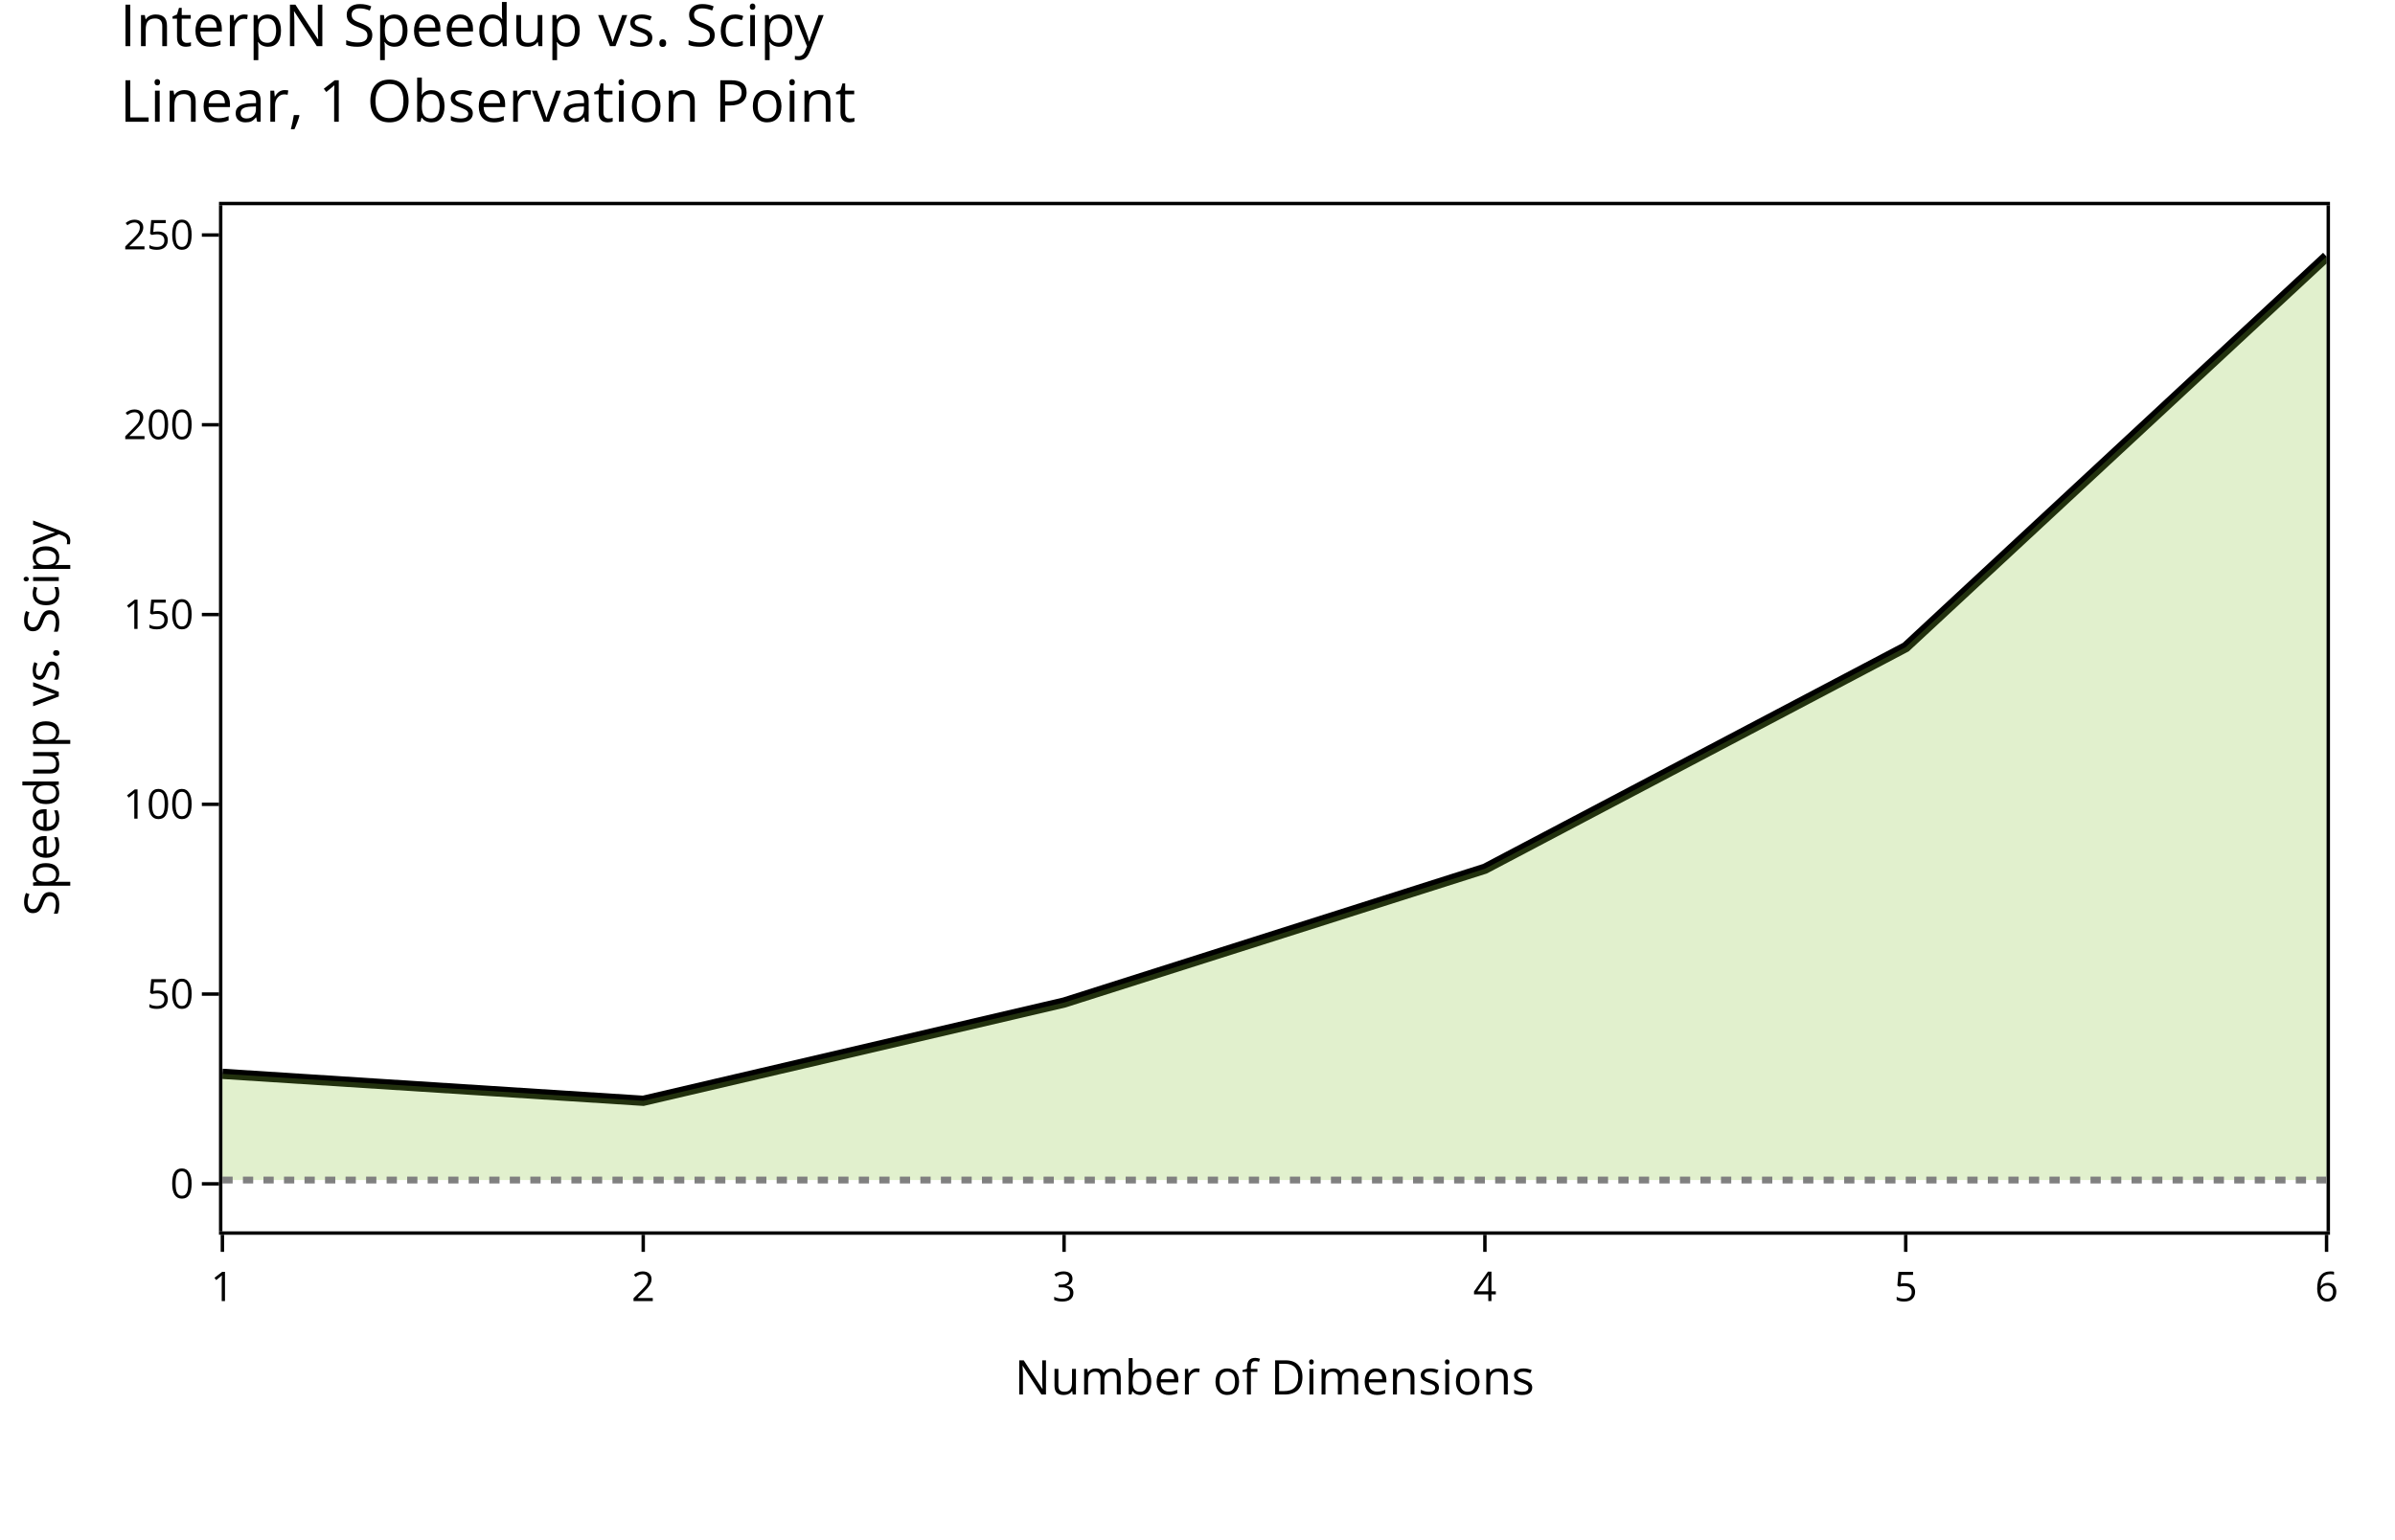
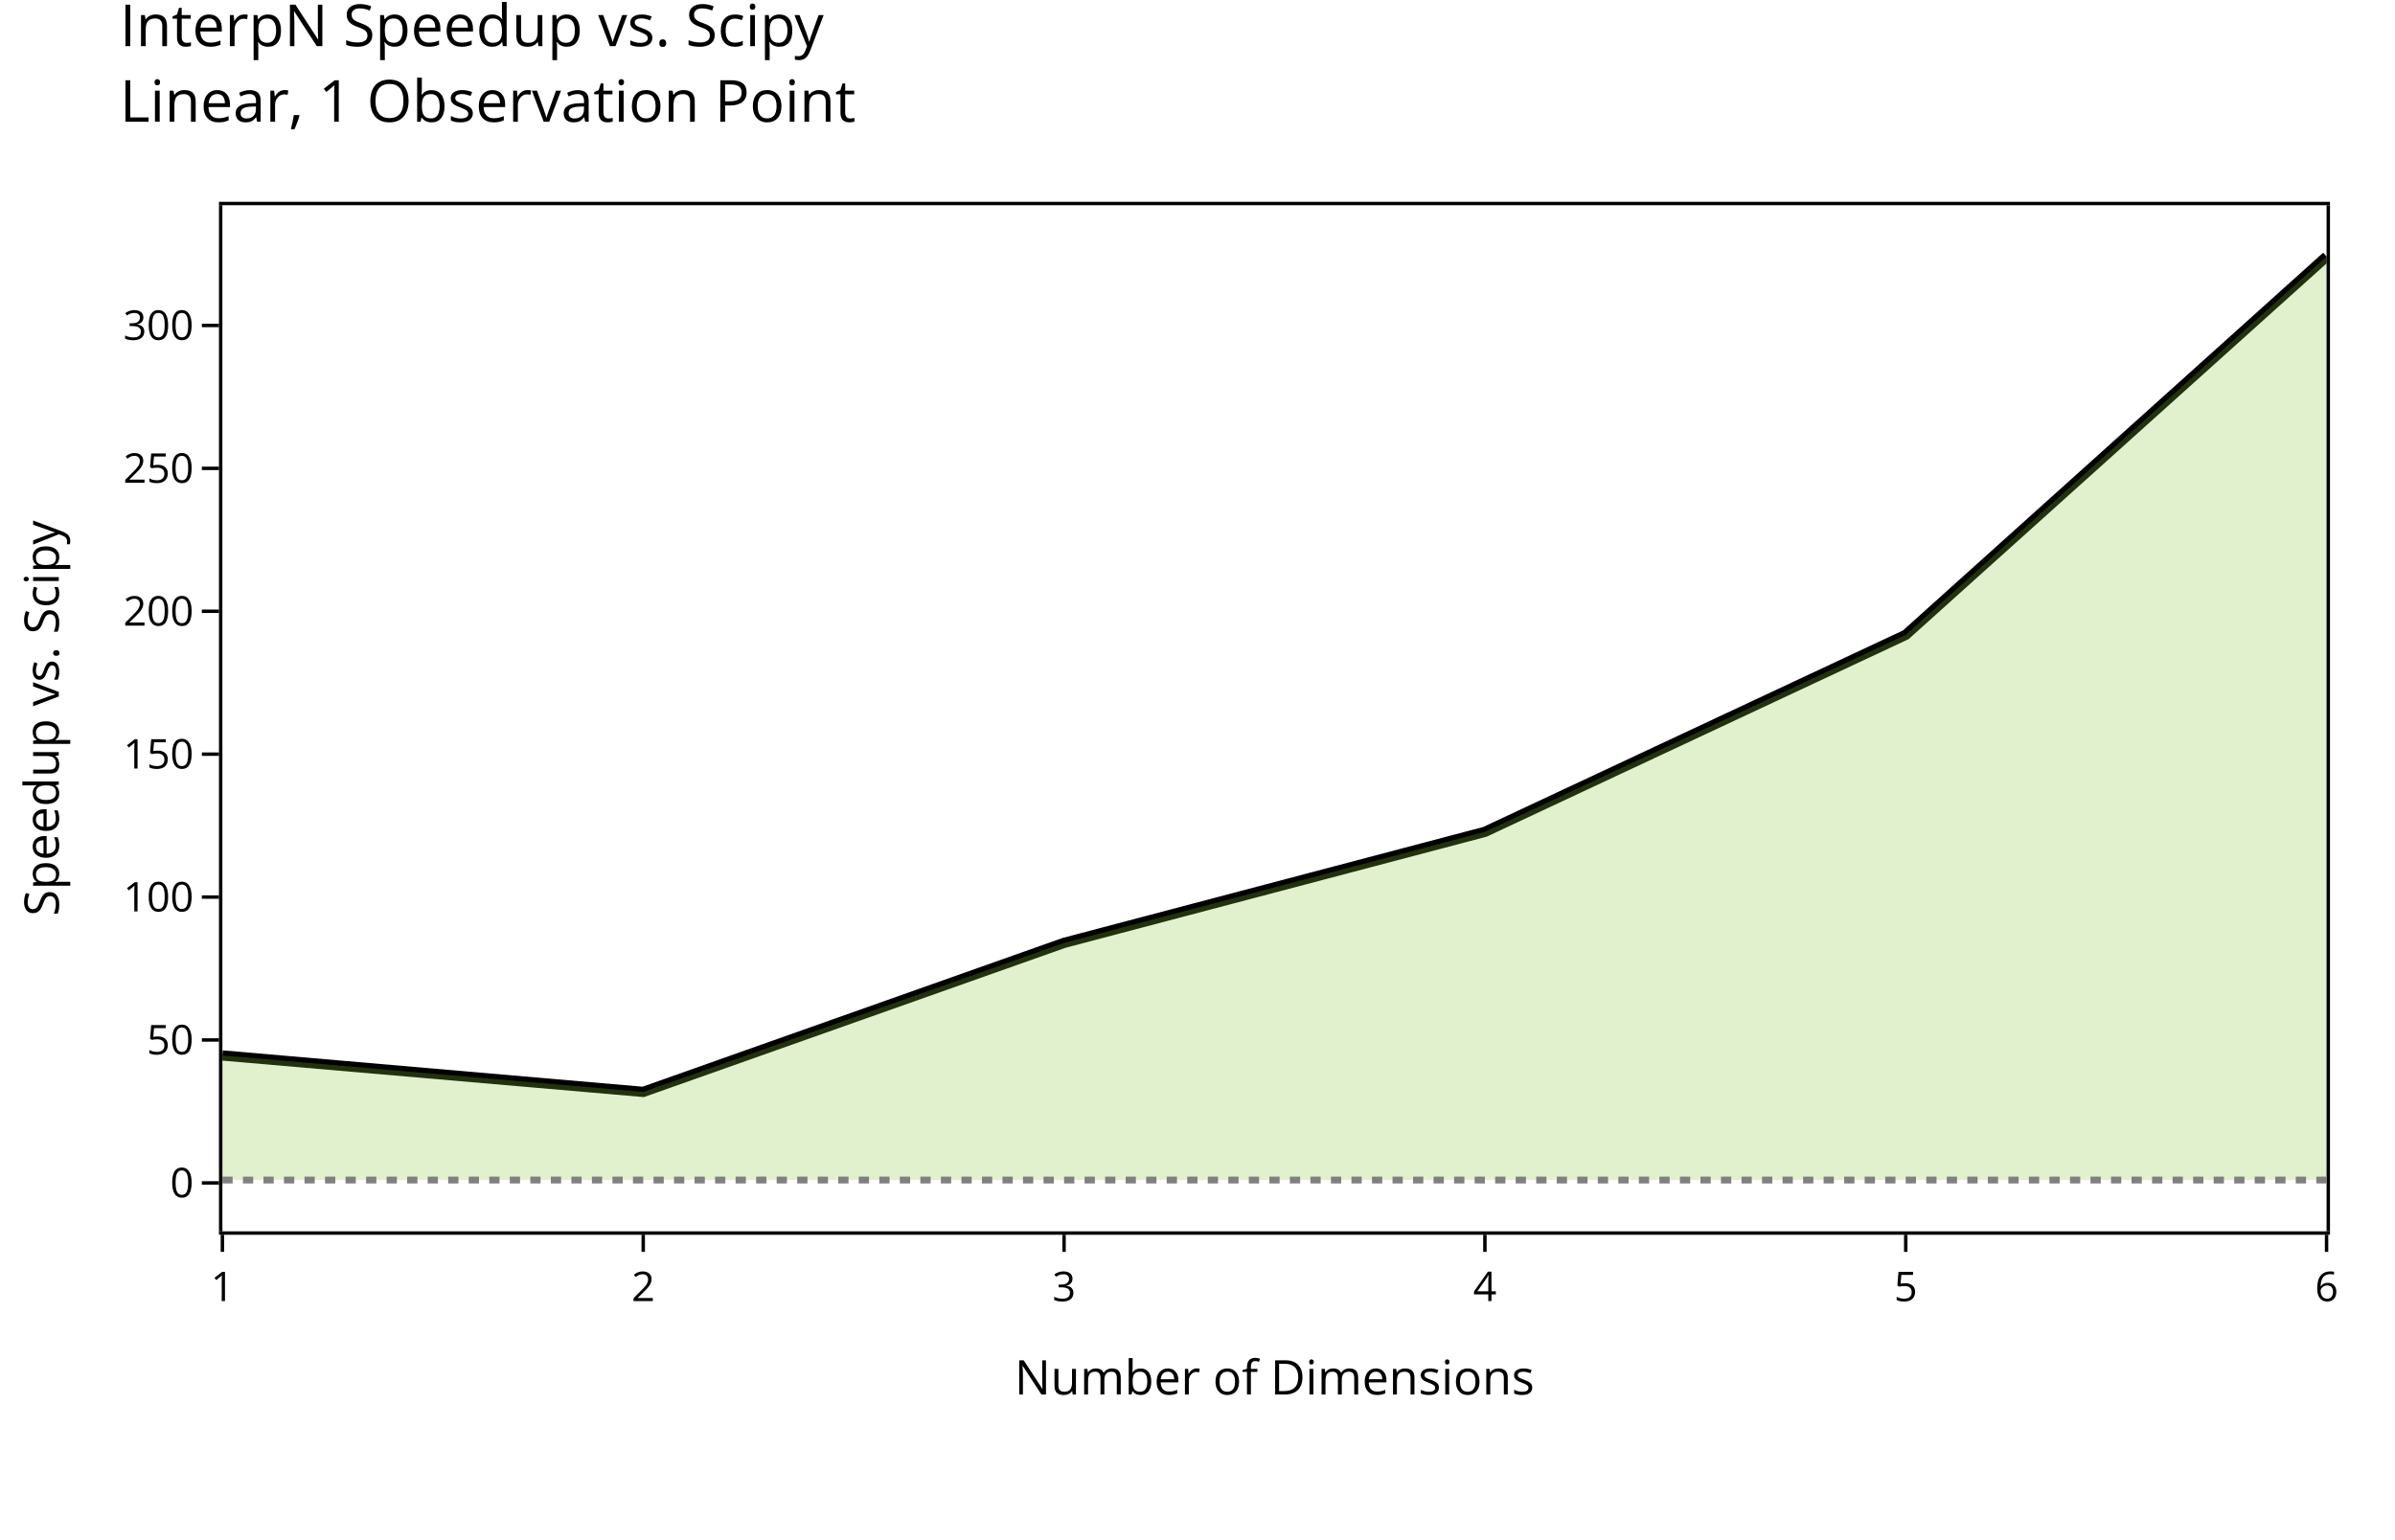
<svg xmlns="http://www.w3.org/2000/svg" class="main-svg" width="700" height="450" style="" viewBox="0 0 700 450">
  <rect x="0" y="0" width="700" height="450" style="fill: rgb(0, 0, 0); fill-opacity: 0;" />
-   <defs id="defs-10e224">
+   <defs id="defs-dfb85d">
    <g class="clips">
-       <clipPath id="clip10e224xyplot" class="plotclip">
+       <clipPath id="clipdfb85dxyplot" class="plotclip">
        <rect width="615" height="300" />
      </clipPath>
-       <clipPath class="axesclip" id="clip10e224x">
+       <clipPath class="axesclip" id="clipdfb85dx">
        <rect x="65" y="0" width="615" height="450" />
      </clipPath>
-       <clipPath class="axesclip" id="clip10e224y">
+       <clipPath class="axesclip" id="clipdfb85dy">
        <rect x="0" y="60" width="700" height="300" />
      </clipPath>
-       <clipPath class="axesclip" id="clip10e224xy">
+       <clipPath class="axesclip" id="clipdfb85dxy">
        <rect x="65" y="60" width="615" height="300" />
      </clipPath>
    </g>
    <g class="gradients" />
    <g class="patterns" />
  </defs>
  <g class="bglayer">
    <rect class="bg" x="65" y="60" width="615" height="300" style="fill: rgb(0, 0, 0); fill-opacity: 0; stroke-width: 0;" />
  </g>
  <g class="layer-below">
    <g class="imagelayer" />
    <g class="shapelayer" />
  </g>
  <g class="cartesianlayer">
    <g class="subplot xy">
      <g class="layer-subplot">
        <g class="shapelayer" />
        <g class="imagelayer" />
      </g>
      <g class="minor-gridlayer">
        <g class="x" />
        <g class="y" />
      </g>
      <g class="gridlayer">
        <g class="x" />
        <g class="y" />
      </g>
      <g class="zerolinelayer" />
      <g class="layer-between">
        <g class="shapelayer" />
        <g class="imagelayer" />
      </g>
      <path class="xlines-below" />
      <path class="ylines-below" />
      <g class="overlines-below" />
      <g class="xaxislayer-below" />
      <g class="yaxislayer-below" />
      <g class="overaxes-below" />
      <g class="overplot">
-         <g class="xy" transform="translate(65,60)" clip-path="url(#clip10e224xyplot)">
+         <g class="xy" transform="translate(65,60)" clip-path="url(#clipdfb85dxyplot)">
          <g class="scatterlayer mlayer">
-             <g class="trace scatter tracec9d41a" style="stroke-miterlimit: 2; opacity: 1;">
+             <g class="trace scatter trace67a516" style="stroke-miterlimit: 2; opacity: 1;">
              <g class="fills" />
              <g class="errorbars" />
              <g class="lines">
-                 <path class="js-line" d="M0,253.95L123,261.83L246,233.11L369,193.99L492,129.2L615,15" style="vector-effect: none; fill: none; stroke: rgb(0, 0, 0); stroke-opacity: 1; stroke-width: 3px; opacity: 1;" />
+                 <path class="js-line" d="M0,248.58L123,259.23L246,215.66L369,183.2L492,125.6L615,15" style="vector-effect: none; fill: none; stroke: rgb(0, 0, 0); stroke-opacity: 1; stroke-width: 3px; opacity: 1;" />
              </g>
              <g class="points" />
              <g class="text" />
            </g>
-             <g class="trace scatter tracebac575" style="stroke-miterlimit: 2; opacity: 1;">
+             <g class="trace scatter trace555cb8" style="stroke-miterlimit: 2; opacity: 1;">
              <g class="fills">
                <g>
-                   <path class="js-fill" d="M0,253.95L123,261.83L246,233.11L369,193.99L492,129.2L615,15L615,285L0,285Z" style="fill: rgb(139, 196, 59); fill-opacity: 0.25; stroke-width: 0;" />
+                   <path class="js-fill" d="M0,248.58L123,259.23L246,215.66L369,183.2L492,125.6L615,15L615,285L0,285Z" style="fill: rgb(139, 196, 59); fill-opacity: 0.25; stroke-width: 0;" />
                </g>
              </g>
              <g class="errorbars" />
              <g class="lines">
-                 <path class="js-line" d="M0,253.95L123,261.83L246,233.11L369,193.99L492,129.2L615,15L615,285L0,285" style="vector-effect: none; fill: none; stroke: rgb(239, 85, 59); stroke-opacity: 1; stroke-width: 0px; opacity: 1;" />
+                 <path class="js-line" d="M0,248.58L123,259.23L246,215.66L369,183.2L492,125.6L615,15L615,285L0,285" style="vector-effect: none; fill: none; stroke: rgb(239, 85, 59); stroke-opacity: 1; stroke-width: 0px; opacity: 1;" />
              </g>
              <g class="points" />
              <g class="text" />
            </g>
          </g>
        </g>
      </g>
      <path class="xlines-above crisp" d="M64,360.5H681M64,59.5H681" style="fill: none; stroke-width: 1px; stroke: rgb(0, 0, 0); stroke-opacity: 1;" />
      <path class="ylines-above crisp" d="M64.5,60V360M680.5,60V360" style="fill: none; stroke-width: 1px; stroke: rgb(0, 0, 0); stroke-opacity: 1;" />
      <g class="overlines-above" />
      <g class="xaxislayer-above">
        <path class="xtick ticks crisp" d="M0,361v5" transform="translate(65,0)" style="stroke: rgb(0, 0, 0); stroke-opacity: 1; stroke-width: 1px;" />
        <path class="xtick ticks crisp" d="M0,361v5" transform="translate(188,0)" style="stroke: rgb(0, 0, 0); stroke-opacity: 1; stroke-width: 1px;" />
        <path class="xtick ticks crisp" d="M0,361v5" transform="translate(311,0)" style="stroke: rgb(0, 0, 0); stroke-opacity: 1; stroke-width: 1px;" />
        <path class="xtick ticks crisp" d="M0,361v5" transform="translate(434,0)" style="stroke: rgb(0, 0, 0); stroke-opacity: 1; stroke-width: 1px;" />
        <path class="xtick ticks crisp" d="M0,361v5" transform="translate(557,0)" style="stroke: rgb(0, 0, 0); stroke-opacity: 1; stroke-width: 1px;" />
        <path class="xtick ticks crisp" d="M0,361v5" transform="translate(680,0)" style="stroke: rgb(0, 0, 0); stroke-opacity: 1; stroke-width: 1px;" />
        <g class="xtick">
          <text text-anchor="middle" x="0" y="380.4" transform="translate(65,0)" style="font-family: 'Open Sans', verdana, arial, sans-serif; font-size: 12px; fill: rgb(0, 0, 0); fill-opacity: 1; white-space: pre; opacity: 1;">1</text>
        </g>
        <g class="xtick">
          <text text-anchor="middle" x="0" y="380.4" style="font-family: 'Open Sans', verdana, arial, sans-serif; font-size: 12px; fill: rgb(0, 0, 0); fill-opacity: 1; white-space: pre; opacity: 1;" transform="translate(188,0)">2</text>
        </g>
        <g class="xtick">
          <text text-anchor="middle" x="0" y="380.4" style="font-family: 'Open Sans', verdana, arial, sans-serif; font-size: 12px; fill: rgb(0, 0, 0); fill-opacity: 1; white-space: pre; opacity: 1;" transform="translate(311,0)">3</text>
        </g>
        <g class="xtick">
          <text text-anchor="middle" x="0" y="380.4" style="font-family: 'Open Sans', verdana, arial, sans-serif; font-size: 12px; fill: rgb(0, 0, 0); fill-opacity: 1; white-space: pre; opacity: 1;" transform="translate(434,0)">4</text>
        </g>
        <g class="xtick">
          <text text-anchor="middle" x="0" y="380.4" style="font-family: 'Open Sans', verdana, arial, sans-serif; font-size: 12px; fill: rgb(0, 0, 0); fill-opacity: 1; white-space: pre; opacity: 1;" transform="translate(557,0)">5</text>
        </g>
        <g class="xtick">
          <text text-anchor="middle" x="0" y="380.4" style="font-family: 'Open Sans', verdana, arial, sans-serif; font-size: 12px; fill: rgb(0, 0, 0); fill-opacity: 1; white-space: pre; opacity: 1;" transform="translate(680,0)">6</text>
        </g>
      </g>
      <g class="yaxislayer-above">
-         <path class="ytick ticks crisp" d="M64,0h-5" transform="translate(0,346.11)" style="stroke: rgb(0, 0, 0); stroke-opacity: 1; stroke-width: 1px;" />
-         <path class="ytick ticks crisp" d="M64,0h-5" transform="translate(0,290.63)" style="stroke: rgb(0, 0, 0); stroke-opacity: 1; stroke-width: 1px;" />
-         <path class="ytick ticks crisp" d="M64,0h-5" transform="translate(0,235.15)" style="stroke: rgb(0, 0, 0); stroke-opacity: 1; stroke-width: 1px;" />
-         <path class="ytick ticks crisp" d="M64,0h-5" transform="translate(0,179.67)" style="stroke: rgb(0, 0, 0); stroke-opacity: 1; stroke-width: 1px;" />
-         <path class="ytick ticks crisp" d="M64,0h-5" transform="translate(0,124.19)" style="stroke: rgb(0, 0, 0); stroke-opacity: 1; stroke-width: 1px;" />
-         <path class="ytick ticks crisp" d="M64,0h-5" transform="translate(0,68.71)" style="stroke: rgb(0, 0, 0); stroke-opacity: 1; stroke-width: 1px;" />
+         <path class="ytick ticks crisp" d="M64,0h-5" transform="translate(0,345.84)" style="stroke: rgb(0, 0, 0); stroke-opacity: 1; stroke-width: 1px;" />
+         <path class="ytick ticks crisp" d="M64,0h-5" transform="translate(0,304.05)" style="stroke: rgb(0, 0, 0); stroke-opacity: 1; stroke-width: 1px;" />
+         <path class="ytick ticks crisp" d="M64,0h-5" transform="translate(0,262.27)" style="stroke: rgb(0, 0, 0); stroke-opacity: 1; stroke-width: 1px;" />
+         <path class="ytick ticks crisp" d="M64,0h-5" transform="translate(0,220.49)" style="stroke: rgb(0, 0, 0); stroke-opacity: 1; stroke-width: 1px;" />
+         <path class="ytick ticks crisp" d="M64,0h-5" transform="translate(0,178.71)" style="stroke: rgb(0, 0, 0); stroke-opacity: 1; stroke-width: 1px;" />
+         <path class="ytick ticks crisp" d="M64,0h-5" transform="translate(0,136.93)" style="stroke: rgb(0, 0, 0); stroke-opacity: 1; stroke-width: 1px;" />
+         <path class="ytick ticks crisp" d="M64,0h-5" transform="translate(0,95.15)" style="stroke: rgb(0, 0, 0); stroke-opacity: 1; stroke-width: 1px;" />
        <g class="ytick">
-           <text text-anchor="end" x="56.6" y="4.2" transform="translate(0,346.11)" style="font-family: 'Open Sans', verdana, arial, sans-serif; font-size: 12px; fill: rgb(0, 0, 0); fill-opacity: 1; white-space: pre; opacity: 1;">0</text>
+           <text text-anchor="end" x="56.6" y="4.2" transform="translate(0,345.84)" style="font-family: 'Open Sans', verdana, arial, sans-serif; font-size: 12px; fill: rgb(0, 0, 0); fill-opacity: 1; white-space: pre; opacity: 1;">0</text>
        </g>
        <g class="ytick">
-           <text text-anchor="end" x="56.6" y="4.2" style="font-family: 'Open Sans', verdana, arial, sans-serif; font-size: 12px; fill: rgb(0, 0, 0); fill-opacity: 1; white-space: pre; opacity: 1;" transform="translate(0,290.63)">50</text>
+           <text text-anchor="end" x="56.6" y="4.2" style="font-family: 'Open Sans', verdana, arial, sans-serif; font-size: 12px; fill: rgb(0, 0, 0); fill-opacity: 1; white-space: pre; opacity: 1;" transform="translate(0,304.05)">50</text>
        </g>
        <g class="ytick">
-           <text text-anchor="end" x="56.6" y="4.2" style="font-family: 'Open Sans', verdana, arial, sans-serif; font-size: 12px; fill: rgb(0, 0, 0); fill-opacity: 1; white-space: pre; opacity: 1;" transform="translate(0,235.15)">100</text>
+           <text text-anchor="end" x="56.6" y="4.2" style="font-family: 'Open Sans', verdana, arial, sans-serif; font-size: 12px; fill: rgb(0, 0, 0); fill-opacity: 1; white-space: pre; opacity: 1;" transform="translate(0,262.27)">100</text>
        </g>
        <g class="ytick">
-           <text text-anchor="end" x="56.6" y="4.2" style="font-family: 'Open Sans', verdana, arial, sans-serif; font-size: 12px; fill: rgb(0, 0, 0); fill-opacity: 1; white-space: pre; opacity: 1;" transform="translate(0,179.67)">150</text>
+           <text text-anchor="end" x="56.6" y="4.2" style="font-family: 'Open Sans', verdana, arial, sans-serif; font-size: 12px; fill: rgb(0, 0, 0); fill-opacity: 1; white-space: pre; opacity: 1;" transform="translate(0,220.49)">150</text>
        </g>
        <g class="ytick">
-           <text text-anchor="end" x="56.6" y="4.2" style="font-family: 'Open Sans', verdana, arial, sans-serif; font-size: 12px; fill: rgb(0, 0, 0); fill-opacity: 1; white-space: pre; opacity: 1;" transform="translate(0,124.19)">200</text>
+           <text text-anchor="end" x="56.6" y="4.2" style="font-family: 'Open Sans', verdana, arial, sans-serif; font-size: 12px; fill: rgb(0, 0, 0); fill-opacity: 1; white-space: pre; opacity: 1;" transform="translate(0,178.71)">200</text>
        </g>
        <g class="ytick">
-           <text text-anchor="end" x="56.6" y="4.2" style="font-family: 'Open Sans', verdana, arial, sans-serif; font-size: 12px; fill: rgb(0, 0, 0); fill-opacity: 1; white-space: pre; opacity: 1;" transform="translate(0,68.71)">250</text>
+           <text text-anchor="end" x="56.6" y="4.2" style="font-family: 'Open Sans', verdana, arial, sans-serif; font-size: 12px; fill: rgb(0, 0, 0); fill-opacity: 1; white-space: pre; opacity: 1;" transform="translate(0,136.93)">250</text>
+         </g>
+         <g class="ytick">
+           <text text-anchor="end" x="56.6" y="4.2" style="font-family: 'Open Sans', verdana, arial, sans-serif; font-size: 12px; fill: rgb(0, 0, 0); fill-opacity: 1; white-space: pre; opacity: 1;" transform="translate(0,95.15)">300</text>
        </g>
      </g>
      <g class="overaxes-above" />
    </g>
  </g>
  <g class="polarlayer" />
  <g class="smithlayer" />
  <g class="ternarylayer" />
  <g class="geolayer" />
  <g class="funnelarealayer" />
  <g class="pielayer" />
  <g class="iciclelayer" />
  <g class="treemaplayer" />
  <g class="sunburstlayer" />
  <g class="glimages" />
-   <defs id="topdefs-10e224">
+   <defs id="topdefs-dfb85d">
    <g class="clips" />
  </defs>
  <g class="layer-above">
    <g class="imagelayer" />
    <g class="shapelayer">
-       <g class="shape-group" data-index="0" clip-path="url(#clip10e224y)">
+       <g class="shape-group" data-index="0" clip-path="url(#clipdfb85dy)">
        <path data-index="0" fill-rule="evenodd" d="M65,345L680,345" style="opacity: 1; stroke: rgb(128, 128, 128); stroke-opacity: 1; fill: rgb(0, 0, 0); fill-opacity: 0; stroke-dasharray: 3px, 3px; stroke-width: 2px;" />
      </g>
    </g>
  </g>
  <g class="infolayer">
    <g class="g-gtitle">
      <text class="gtitle" x="35" y="13.5" text-anchor="start" dy="0.7em" style="opacity: 1; font-family: 'Open Sans', verdana, arial, sans-serif; font-size: 17px; fill: rgb(0, 0, 0); fill-opacity: 1; white-space: pre;">
        <tspan class="line" dy="0em" x="35" y="13.5">InterpN Speedup vs. Scipy</tspan>
        <tspan class="line" dy="1.3em" x="35" y="13.5">Linear, 1 Observation Point</tspan>
      </text>
    </g>
    <g class="g-xtitle">
      <text class="xtitle" x="372.5" y="407.706" text-anchor="middle" style="opacity: 1; font-family: 'Open Sans', verdana, arial, sans-serif; font-size: 14px; fill: rgb(0, 0, 0); fill-opacity: 1; white-space: pre;">Number of Dimensions</text>
    </g>
    <g class="g-ytitle">
      <text class="ytitle" transform="rotate(-90,17.17813,210)" x="17.178" y="210" text-anchor="middle" style="opacity: 1; font-family: 'Open Sans', verdana, arial, sans-serif; font-size: 14px; fill: rgb(0, 0, 0); fill-opacity: 1; white-space: pre;">Speedup vs. Scipy</text>
    </g>
  </g>
</svg>
